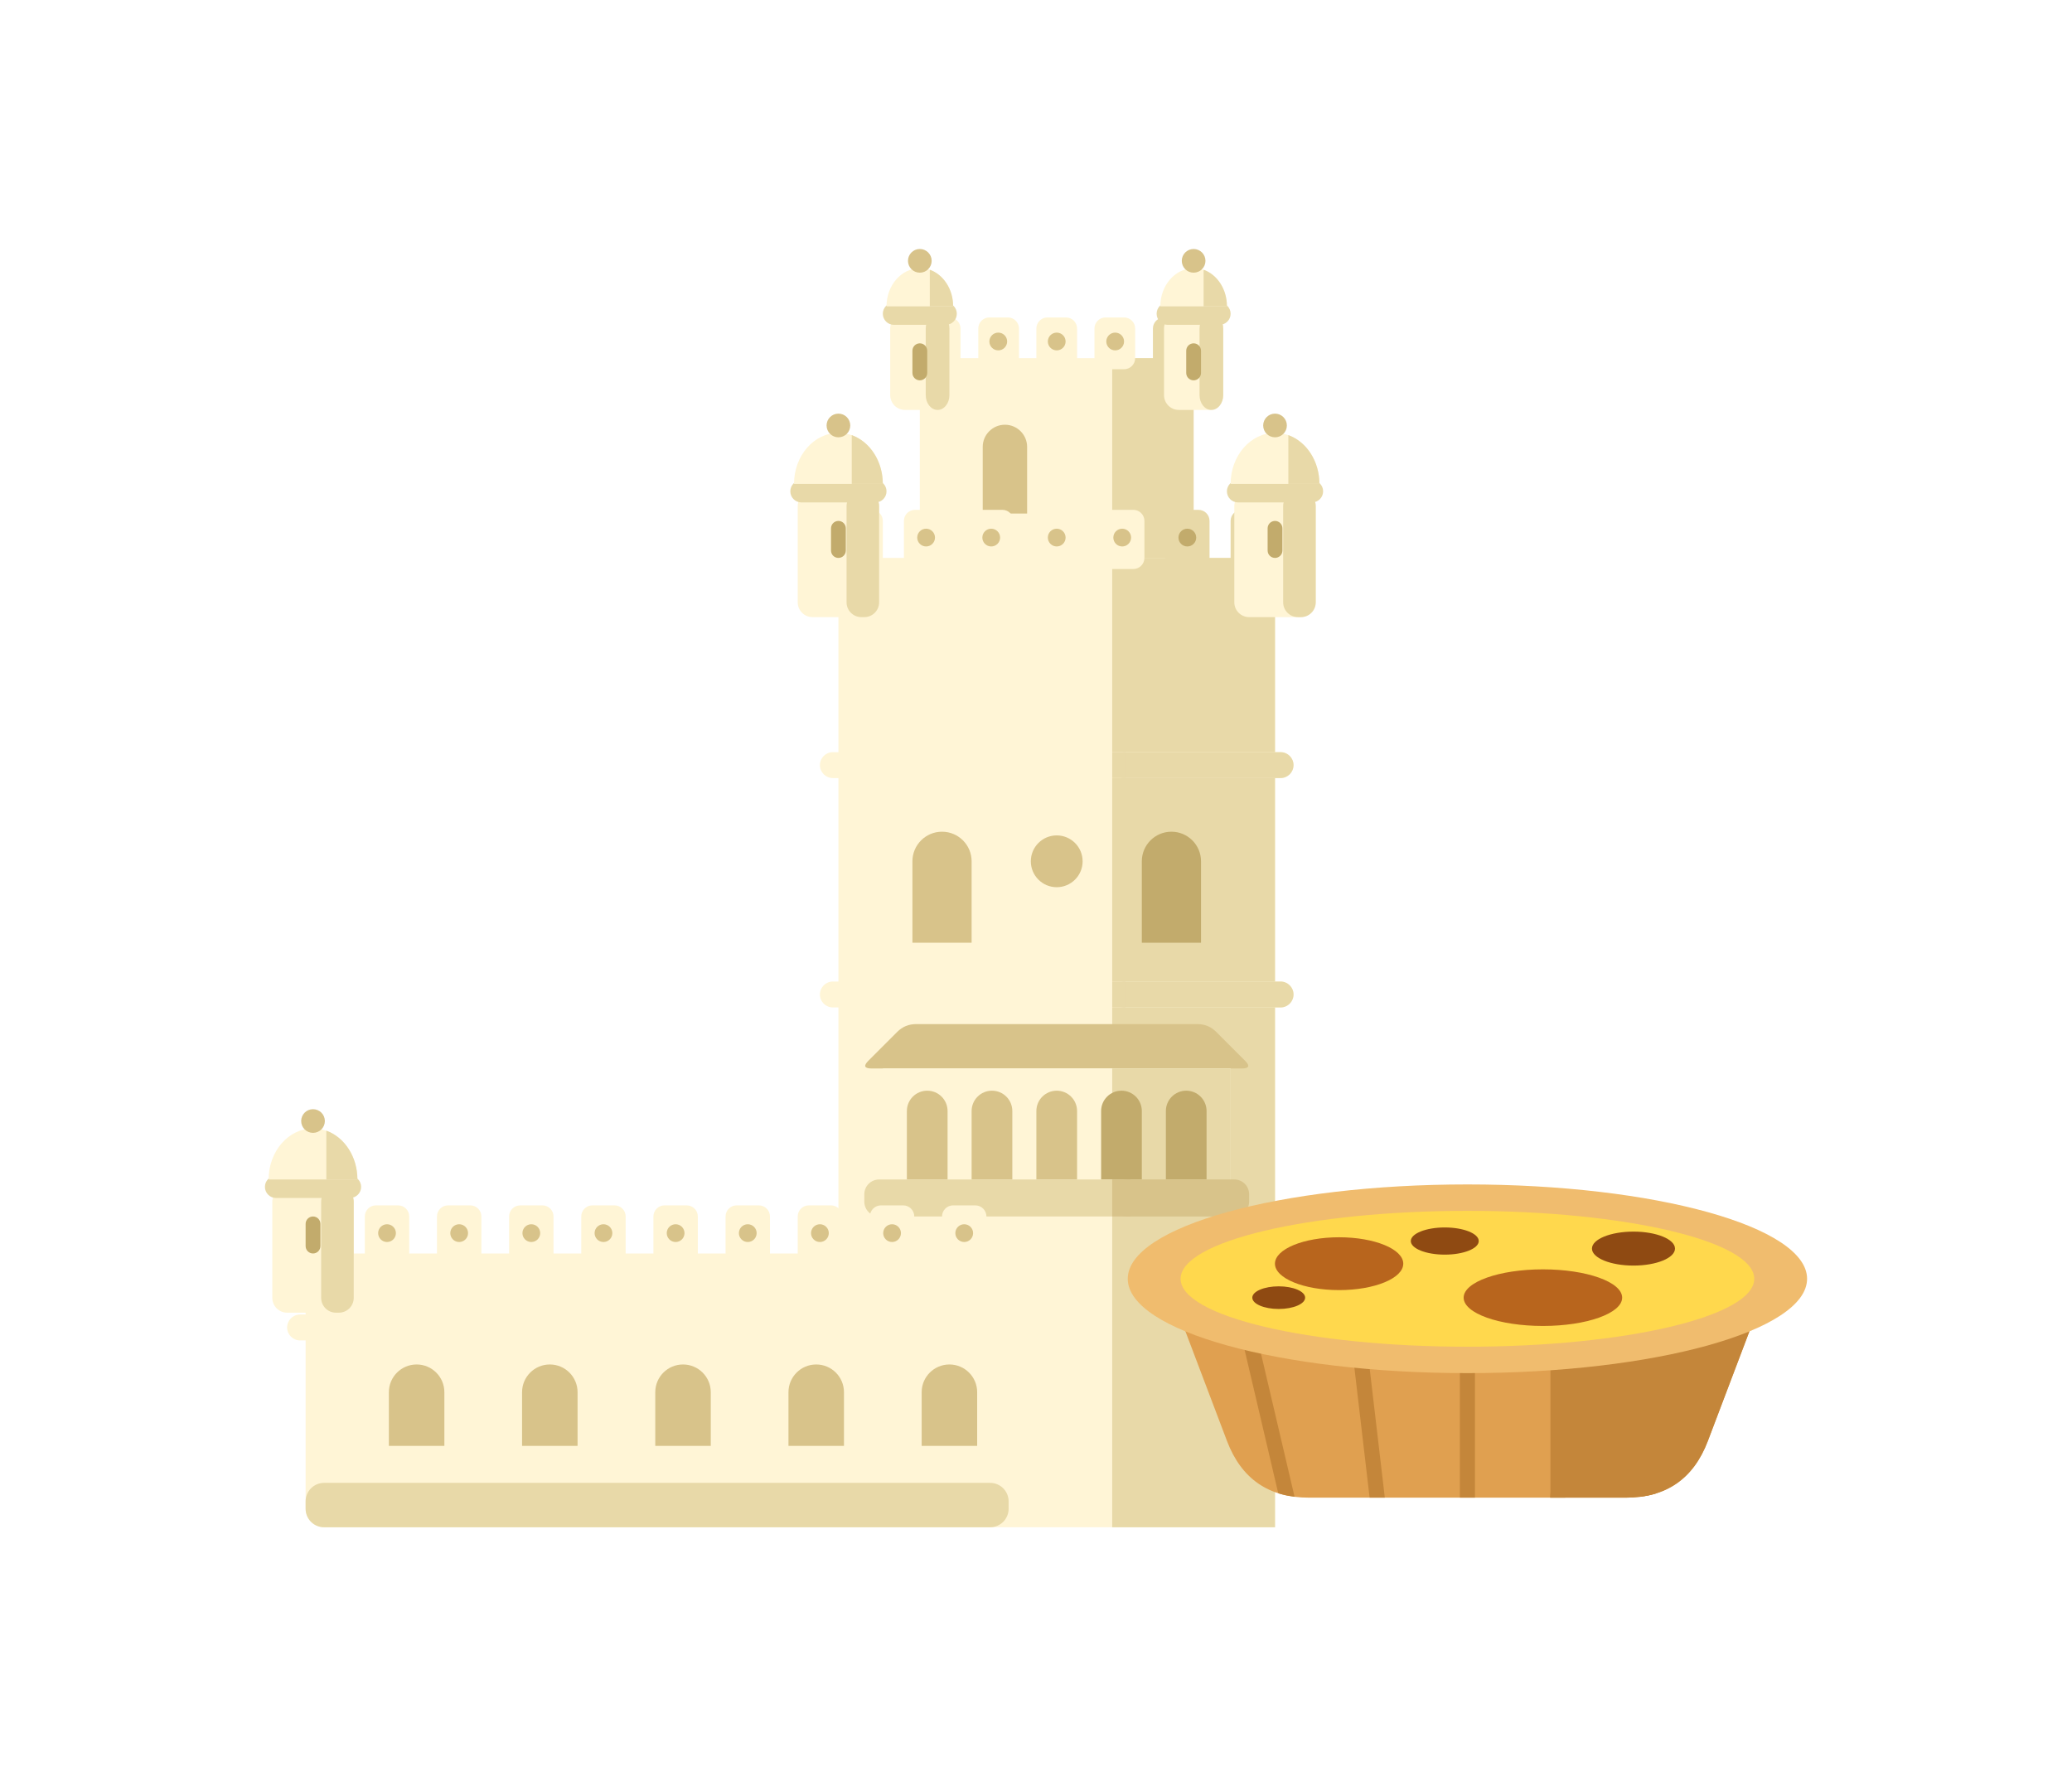
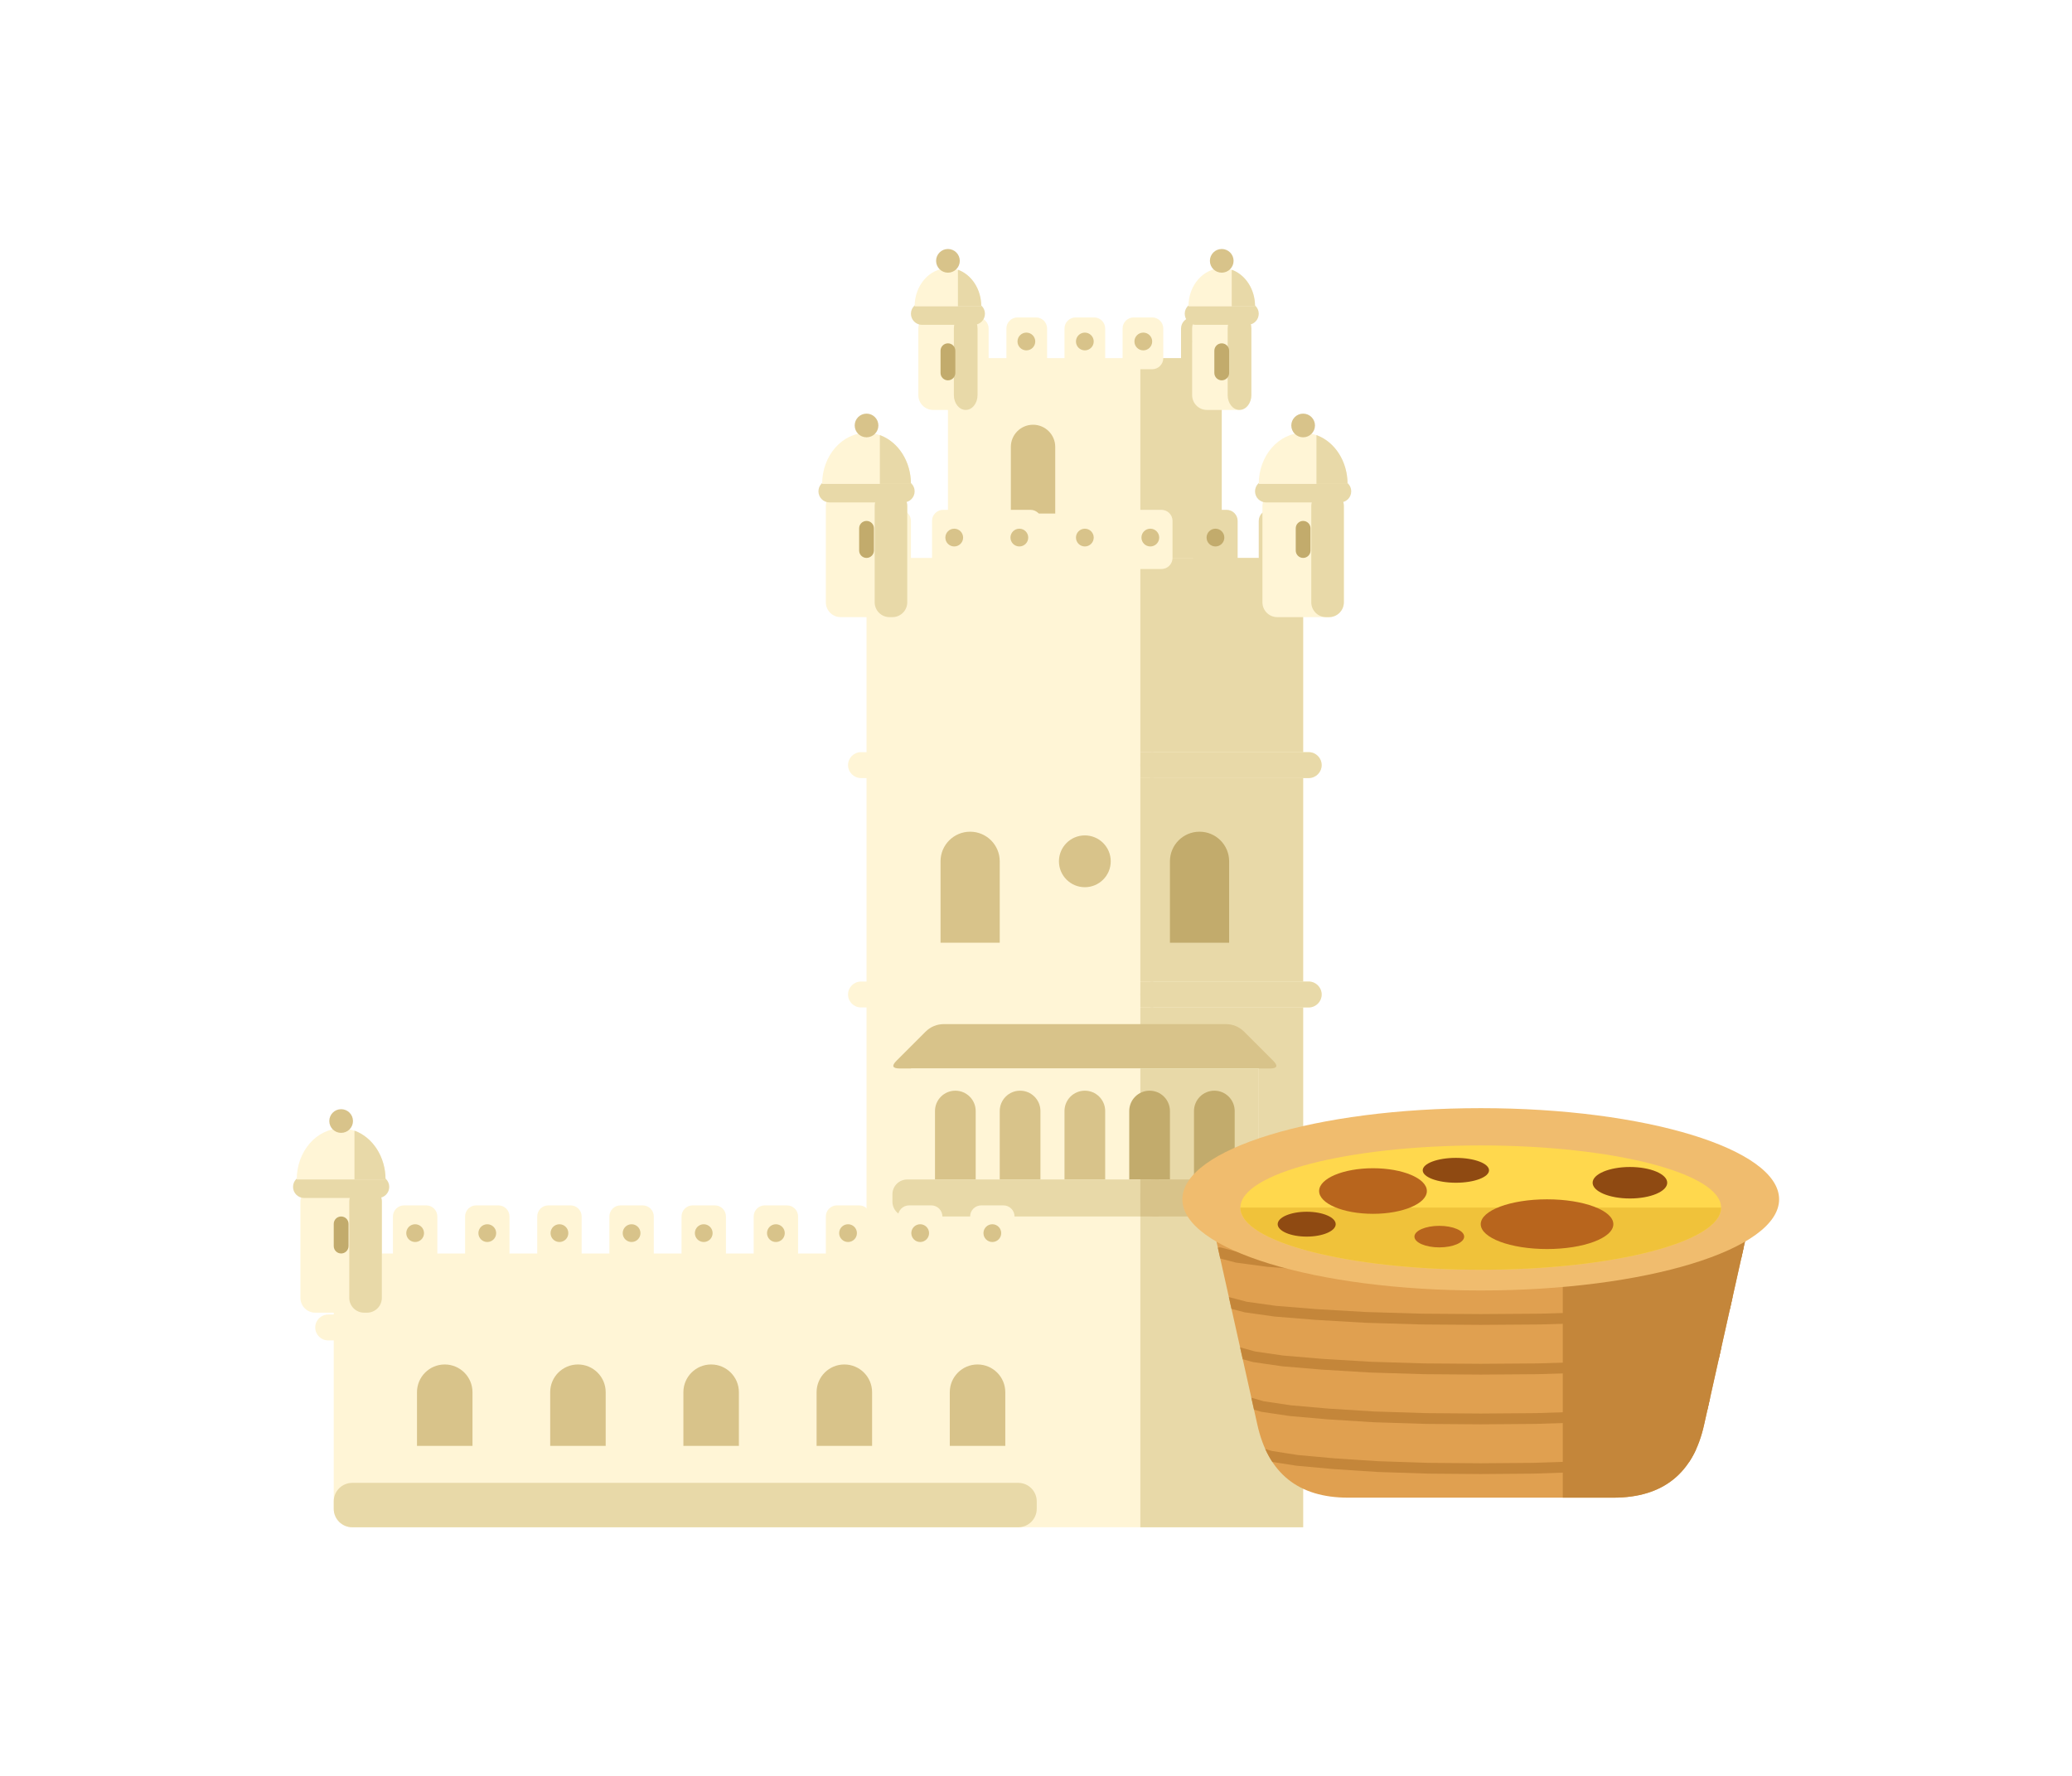
<svg xmlns="http://www.w3.org/2000/svg" viewBox="0 0 560 480" width="560" height="480">
-   <g transform="translate(-17.4 -7.2)">
+   <g transform="translate(-9.8 -7.2)">
    <rect x="266" y="104" width="74" height="58" fill="#FFF5D6" />
    <rect x="318" y="104" width="22" height="58" fill="#E8D9A8" />
    <rect x="266" y="93" width="11" height="14" rx="3" fill="#FFF5D6" />
    <circle cx="271.5" cy="99.5" r="2.4" fill="#D8C38A" />
    <rect x="281.8" y="93" width="11" height="14" rx="3" fill="#FFF5D6" />
    <circle cx="287.2" cy="99.5" r="2.4" fill="#D8C38A" />
    <rect x="297.5" y="93" width="11" height="14" rx="3" fill="#FFF5D6" />
    <circle cx="303" cy="99.5" r="2.4" fill="#D8C38A" />
    <rect x="313.2" y="93" width="11" height="14" rx="3" fill="#FFF5D6" />
    <circle cx="318.8" cy="99.5" r="2.4" fill="#D8C38A" />
    <rect x="329" y="93" width="11" height="14" rx="3" fill="#E8D9A8" />
    <circle cx="334.5" cy="99.5" r="2.4" fill="#C2AB6C" />
    <path d="M283 146V128A6 6 0 0 1 295 128V146Z" fill="#D8C38A" />
    <rect x="258" y="92" width="16" height="26" rx="4" fill="#FFF5D6" />
    <rect x="267.6" y="92" width="6.4" height="26" rx="4" fill="#E8D9A8" />
    <rect x="256" y="89" width="20" height="6" rx="3" fill="#E8D9A8" />
    <rect x="264" y="100" width="4" height="10" rx="2" fill="#C2AB6C" />
    <path d="M257 90A9 10.3 0 0 1 275 90Z" fill="#FFF5D6" />
    <path d="M268.7 80.1A9 10.3 0 0 1 275 90H268.7Z" fill="#E8D9A8" />
    <circle cx="266" cy="77.7" r="3.2" fill="#D8C38A" />
    <rect x="332" y="92" width="16" height="26" rx="4" fill="#FFF5D6" />
    <rect x="341.6" y="92" width="6.4" height="26" rx="4" fill="#E8D9A8" />
    <rect x="330" y="89" width="20" height="6" rx="3" fill="#E8D9A8" />
    <rect x="338" y="100" width="4" height="10" rx="2" fill="#C2AB6C" />
    <path d="M331 90A9 10.3 0 0 1 349 90Z" fill="#FFF5D6" />
    <path d="M342.7 80.1A9 10.3 0 0 1 349 90H342.7Z" fill="#E8D9A8" />
    <circle cx="340" cy="77.7" r="3.2" fill="#D8C38A" />
    <rect x="244" y="158" width="118" height="262" fill="#FFF5D6" />
    <rect x="318" y="158" width="44" height="262" fill="#E8D9A8" />
    <rect x="244" y="145" width="12" height="16" rx="3" fill="#FFF5D6" />
    <circle cx="250" cy="152.5" r="2.4" fill="#D8C38A" />
    <rect x="261.7" y="145" width="12" height="16" rx="3" fill="#FFF5D6" />
    <circle cx="267.7" cy="152.5" r="2.4" fill="#D8C38A" />
    <rect x="279.3" y="145" width="12" height="16" rx="3" fill="#FFF5D6" />
    <circle cx="285.3" cy="152.5" r="2.4" fill="#D8C38A" />
    <rect x="297" y="145" width="12" height="16" rx="3" fill="#FFF5D6" />
    <circle cx="303" cy="152.5" r="2.4" fill="#D8C38A" />
    <rect x="314.7" y="145" width="12" height="16" rx="3" fill="#FFF5D6" />
    <circle cx="320.7" cy="152.5" r="2.4" fill="#D8C38A" />
    <rect x="332.3" y="145" width="12" height="16" rx="3" fill="#E8D9A8" />
    <circle cx="338.3" cy="152.5" r="2.4" fill="#C2AB6C" />
    <rect x="350" y="145" width="12" height="16" rx="3" fill="#E8D9A8" />
    <circle cx="356" cy="152.5" r="2.4" fill="#C2AB6C" />
    <rect x="239" y="210.5" width="128" height="7" rx="3.5" fill="#FFF5D6" />
    <rect x="318" y="210.5" width="49" height="7" rx="3.5" fill="#E8D9A8" />
    <rect x="318" y="210.5" width="3.5" height="7" fill="#E8D9A8" />
    <rect x="239" y="272.5" width="128" height="7" rx="3.5" fill="#FFF5D6" />
    <rect x="318" y="272.5" width="49" height="7" rx="3.5" fill="#E8D9A8" />
    <rect x="318" y="272.5" width="3.5" height="7" fill="#E8D9A8" />
    <path d="M264 262V240A8 8 0 0 1 280 240V262Z" fill="#D8C38A" />
    <path d="M326 262V240A8 8 0 0 1 342 240V262Z" fill="#C2AB6C" />
    <circle cx="303" cy="240" r="7" fill="#D8C38A" />
    <path d="M253 296Q250 296 252.1 293.9L259.9 286.1Q262 284 265 284L341 284Q344 284 346.1 286.1L353.9 293.9Q356 296 353 296Z" fill="#D8C38A" />
    <rect x="256" y="296" width="94" height="36" fill="#FFF5D6" />
    <rect x="318" y="296" width="32" height="36" fill="#E8D9A8" />
    <path d="M262.5 326V307.5A5.5 5.5 0 0 1 273.5 307.5V326Z" fill="#D8C38A" />
    <path d="M280 326V307.5A5.5 5.5 0 0 1 291 307.5V326Z" fill="#D8C38A" />
    <path d="M297.5 326V307.5A5.5 5.5 0 0 1 308.5 307.5V326Z" fill="#D8C38A" />
    <path d="M315 326V307.5A5.5 5.5 0 0 1 326 307.5V326Z" fill="#C2AB6C" />
    <path d="M332.5 326V307.5A5.5 5.5 0 0 1 343.5 307.5V326Z" fill="#C2AB6C" />
    <rect x="251" y="326" width="104" height="10" rx="4" fill="#E8D9A8" />
    <rect x="318" y="326" width="37" height="10" rx="4" fill="#D8C38A" />
    <rect x="318" y="326" width="5" height="10" fill="#D8C38A" />
    <rect x="233" y="140" width="22" height="34" rx="4" fill="#FFF5D6" />
    <rect x="246.2" y="140" width="8.8" height="34" rx="4" fill="#E8D9A8" />
    <rect x="231" y="137" width="26" height="6" rx="3" fill="#E8D9A8" />
    <rect x="242" y="148" width="4" height="10" rx="2" fill="#C2AB6C" />
    <path d="M232 138A12 13.8 0 0 1 256 138Z" fill="#FFF5D6" />
    <path d="M247.6 124.8A12 13.8 0 0 1 256 138H247.6Z" fill="#E8D9A8" />
    <circle cx="244" cy="122.2" r="3.2" fill="#D8C38A" />
    <rect x="351" y="140" width="22" height="34" rx="4" fill="#FFF5D6" />
    <rect x="364.2" y="140" width="8.8" height="34" rx="4" fill="#E8D9A8" />
    <rect x="349" y="137" width="26" height="6" rx="3" fill="#E8D9A8" />
    <rect x="360" y="148" width="4" height="10" rx="2" fill="#C2AB6C" />
    <path d="M350 138A12 13.8 0 0 1 374 138Z" fill="#FFF5D6" />
    <path d="M365.6 124.8A12 13.8 0 0 1 374 138H365.6Z" fill="#E8D9A8" />
    <circle cx="362" cy="122.2" r="3.2" fill="#D8C38A" />
    <rect x="100" y="346" width="190" height="74" rx="5" fill="#FFF5D6" />
    <rect x="100" y="408" width="190" height="12" rx="5" fill="#E8D9A8" />
    <rect x="116" y="333" width="12" height="16" rx="3" fill="#FFF5D6" />
    <circle cx="122" cy="340.5" r="2.4" fill="#D8C38A" />
    <rect x="135.5" y="333" width="12" height="16" rx="3" fill="#FFF5D6" />
    <circle cx="141.5" cy="340.5" r="2.4" fill="#D8C38A" />
    <rect x="155" y="333" width="12" height="16" rx="3" fill="#FFF5D6" />
    <circle cx="161" cy="340.5" r="2.4" fill="#D8C38A" />
    <rect x="174.5" y="333" width="12" height="16" rx="3" fill="#FFF5D6" />
    <circle cx="180.5" cy="340.5" r="2.4" fill="#D8C38A" />
    <rect x="194" y="333" width="12" height="16" rx="3" fill="#FFF5D6" />
    <circle cx="200" cy="340.5" r="2.4" fill="#D8C38A" />
    <rect x="213.5" y="333" width="12" height="16" rx="3" fill="#FFF5D6" />
    <circle cx="219.5" cy="340.5" r="2.4" fill="#D8C38A" />
    <rect x="233" y="333" width="12" height="16" rx="3" fill="#FFF5D6" />
    <circle cx="239" cy="340.5" r="2.4" fill="#D8C38A" />
    <rect x="252.5" y="333" width="12" height="16" rx="3" fill="#FFF5D6" />
    <circle cx="258.5" cy="340.5" r="2.4" fill="#D8C38A" />
    <rect x="272" y="333" width="12" height="16" rx="3" fill="#FFF5D6" />
    <circle cx="278" cy="340.5" r="2.4" fill="#D8C38A" />
    <rect x="95" y="362.5" width="200" height="7" rx="3.5" fill="#FFF5D6" />
    <path d="M122.5 398V383.5A7.5 7.5 0 0 1 137.5 383.5V398Z" fill="#D8C38A" />
    <path d="M158.5 398V383.5A7.5 7.5 0 0 1 173.5 383.5V398Z" fill="#D8C38A" />
    <path d="M194.5 398V383.5A7.5 7.5 0 0 1 209.5 383.5V398Z" fill="#D8C38A" />
    <path d="M230.5 398V383.5A7.5 7.5 0 0 1 245.5 383.5V398Z" fill="#D8C38A" />
    <path d="M266.5 398V383.5A7.5 7.5 0 0 1 281.5 383.5V398Z" fill="#D8C38A" />
    <rect x="91" y="328" width="22" height="34" rx="4" fill="#FFF5D6" />
    <rect x="104.2" y="328" width="8.8" height="34" rx="4" fill="#E8D9A8" />
    <rect x="89" y="325" width="26" height="6" rx="3" fill="#E8D9A8" />
    <rect x="100" y="336" width="4" height="10" rx="2" fill="#C2AB6C" />
    <path d="M90 326A12 13.8 0 0 1 114 326Z" fill="#FFF5D6" />
    <path d="M105.6 312.8A12 13.8 0 0 1 114 326H105.6Z" fill="#E8D9A8" />
    <circle cx="102" cy="310.2" r="3.2" fill="#D8C38A" />
-     <g transform="translate(414 412) scale(1.02)">
-       <path d="M-78.6 -54.3Q-80 -58 -76 -58L76 -58Q80 -58 78.6 -54.3L63.7 -15Q58 0 42 0L-42 0Q-58 0 -63.7 -15Z" fill="#E0A050" />
+     <g transform="translate(410 412) scale(1.12)">
+       <path d="M-65.6 -70Q-66 -72 -64 -72L64 -72Q66 -72 65.6 -70L53.9 -17.6Q50 0 32 0L-32 0Q-50 0 -53.9 -17.6Z" fill="#E0A050" />
      <clipPath id="pt1">
-         <path d="M-78.6 -54.3Q-80 -58 -76 -58L76 -58Q80 -58 78.6 -54.3L63.7 -15Q58 0 42 0L-42 0Q-58 0 -63.7 -15Z" />
+         <path d="M-65.6 -70Q-66 -72 -64 -72L64 -72Q66 -72 65.6 -70L53.9 -17.6Q50 0 32 0L-32 0Q-50 0 -53.9 -17.6Z" />
      </clipPath>
      <g clip-path="url(#pt1)">
-         <rect x="22" y="-60" width="62" height="62" fill="#C4863A" />
-         <path d="M-61.4 -58L-47.8 0" fill="none" stroke="#C4863A" stroke-width="4" stroke-linecap="round" stroke-linejoin="round" />
-         <path d="M-30.7 -58L-23.9 0" fill="none" stroke="#C4863A" stroke-width="4" stroke-linecap="round" stroke-linejoin="round" />
-         <path d="M0 -58L0 0" fill="none" stroke="#C4863A" stroke-width="4" stroke-linecap="round" stroke-linejoin="round" />
-         <path d="M30.7 -58L23.9 0" fill="none" stroke="#C4863A" stroke-width="4" stroke-linecap="round" stroke-linejoin="round" />
-         <path d="M61.4 -58L47.8 0" fill="none" stroke="#C4863A" stroke-width="4" stroke-linecap="round" stroke-linejoin="round" />
+         <rect x="19.8" y="-74" width="66" height="76" fill="#C4863A" />
+         <path d="M63 -59.1L58.8 -58L51.3 -57L41.1 -56.2L28.7 -55.5L14.8 -55.1L0 -55L-14.8 -55.1L-28.7 -55.5L-41.1 -56.2L-51.3 -57L-58.8 -58L-63 -59.1" fill="none" stroke="#C4863A" stroke-width="2.6" stroke-linecap="round" stroke-linejoin="round" />
+         <path d="M60.9 -47.1L56.7 -46L49.6 -45L39.7 -44.2L27.7 -43.5L14.3 -43.1L0 -43L-14.3 -43.1L-27.7 -43.5L-39.7 -44.2L-49.6 -45L-56.7 -46L-60.9 -47.1" fill="none" stroke="#C4863A" stroke-width="2.6" stroke-linecap="round" stroke-linejoin="round" />
+         <path d="M58.7 -35.1L54.7 -34L47.8 -33L38.3 -32.2L26.7 -31.5L13.7 -31.1L0 -31L-13.7 -31.1L-26.7 -31.5L-38.3 -32.2L-47.8 -33L-54.7 -34L-58.7 -35.1" fill="none" stroke="#C4863A" stroke-width="2.6" stroke-linecap="round" stroke-linejoin="round" />
+         <path d="M56.5 -23.1L52.7 -22L46 -21L36.9 -20.2L25.8 -19.5L13.2 -19.1L0 -19L-13.2 -19.1L-25.8 -19.5L-36.9 -20.2L-46 -21L-52.7 -22L-56.5 -23.1" fill="none" stroke="#C4863A" stroke-width="2.6" stroke-linecap="round" stroke-linejoin="round" />
+         <path d="M54.4 -11.1L50.7 -10L44.3 -9L35.5 -8.2L24.8 -7.5L12.7 -7.1L0 -7L-12.7 -7.1L-24.8 -7.5L-35.5 -8.2L-44.3 -9L-50.7 -10L-54.4 -11.1" fill="none" stroke="#C4863A" stroke-width="2.6" stroke-linecap="round" stroke-linejoin="round" />
      </g>
-       <ellipse cx="0" cy="-58" rx="90" ry="25" fill="#F0BC6E" />
-       <ellipse cx="0" cy="-58" rx="76" ry="18" fill="#FFD84D" />
-       <ellipse cx="-34" cy="-62" rx="17" ry="7" fill="#B8651D" />
-       <ellipse cx="20" cy="-53" rx="21" ry="7.5" fill="#B8651D" />
-       <ellipse cx="44" cy="-66" rx="11" ry="4.5" fill="#8F4A12" />
-       <ellipse cx="-6" cy="-68" rx="9" ry="3.6" fill="#8F4A12" />
-       <ellipse cx="-50" cy="-53" rx="7" ry="3" fill="#8F4A12" />
+       <ellipse cx="0" cy="-72" rx="72" ry="22" fill="#F0BC6E" />
+       <ellipse cx="0" cy="-70" rx="58" ry="15" fill="#FFD84D" />
+       <path d="M58 -70A58 15 0 0 1 -58 -70Z" fill="#F0C23A" />
+       <ellipse cx="-26" cy="-74" rx="13" ry="5.5" fill="#B8651D" />
+       <ellipse cx="16" cy="-66" rx="16" ry="6" fill="#B8651D" />
+       <ellipse cx="36" cy="-76" rx="9" ry="3.8" fill="#8F4A12" />
+       <ellipse cx="-6" cy="-79" rx="8" ry="3" fill="#8F4A12" />
+       <ellipse cx="-42" cy="-66" rx="7" ry="3" fill="#8F4A12" />
+       <ellipse cx="-10" cy="-63" rx="6" ry="2.6" fill="#B8651D" />
    </g>
  </g>
</svg>
